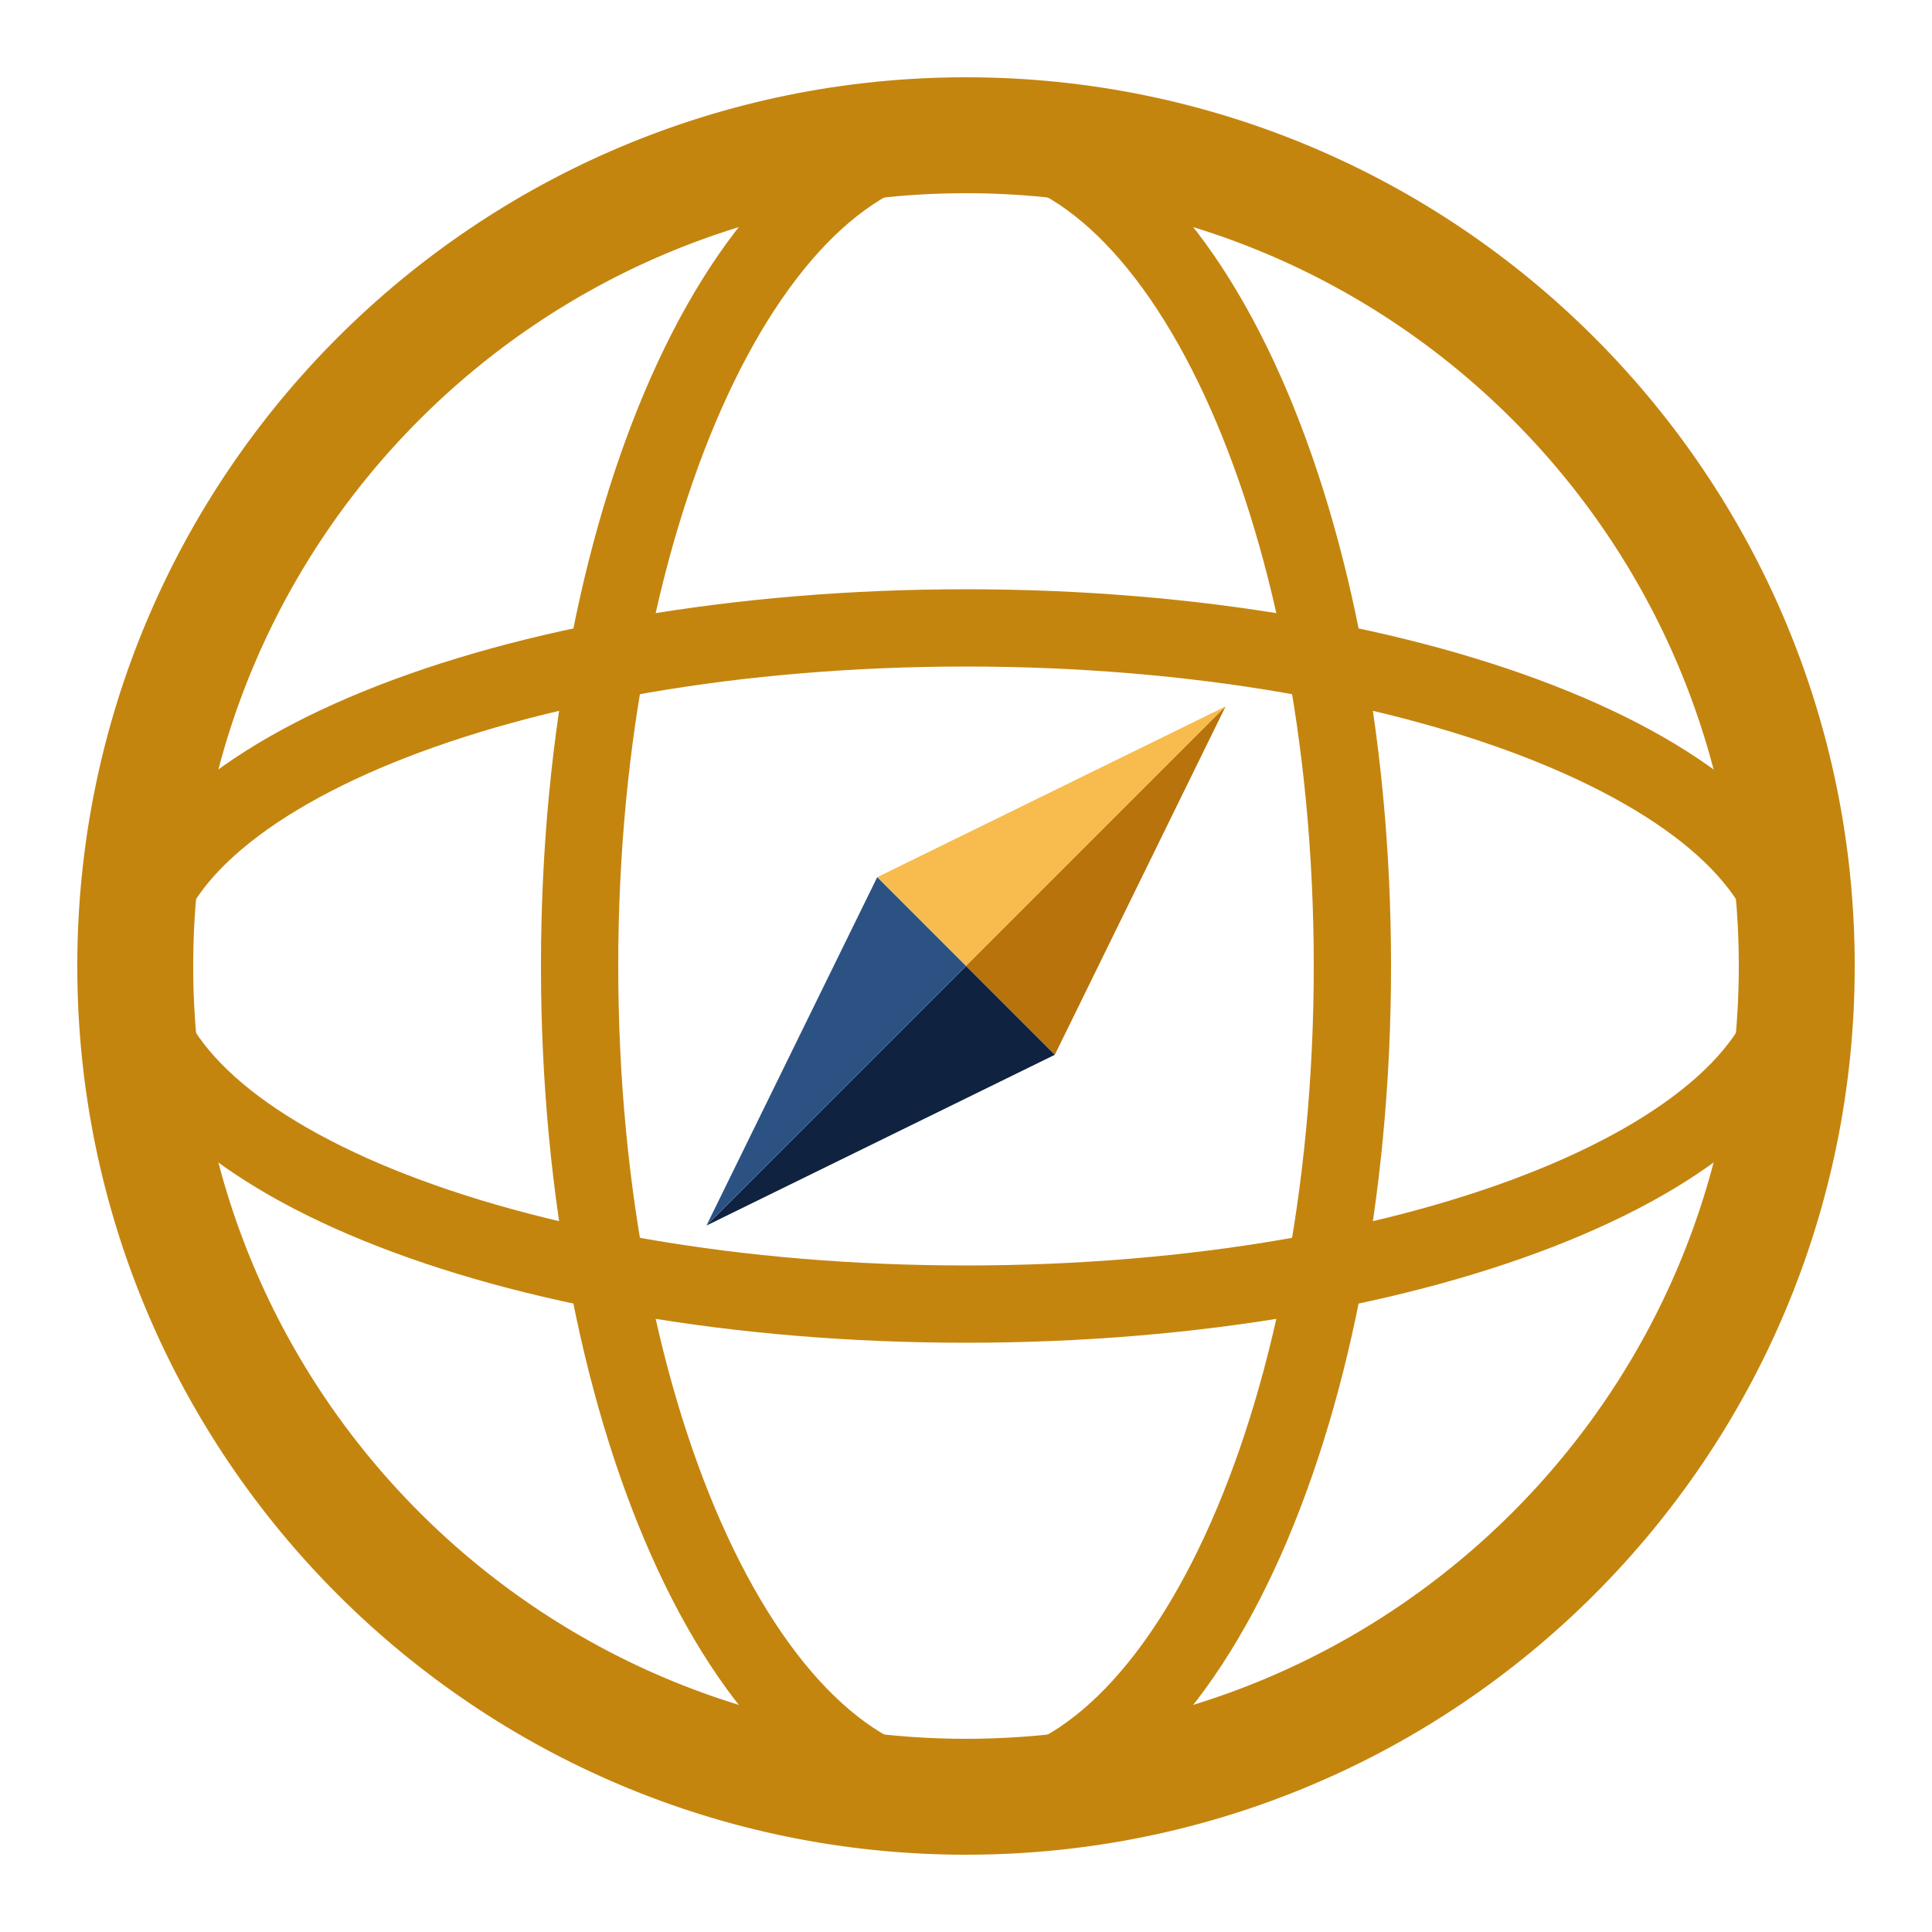
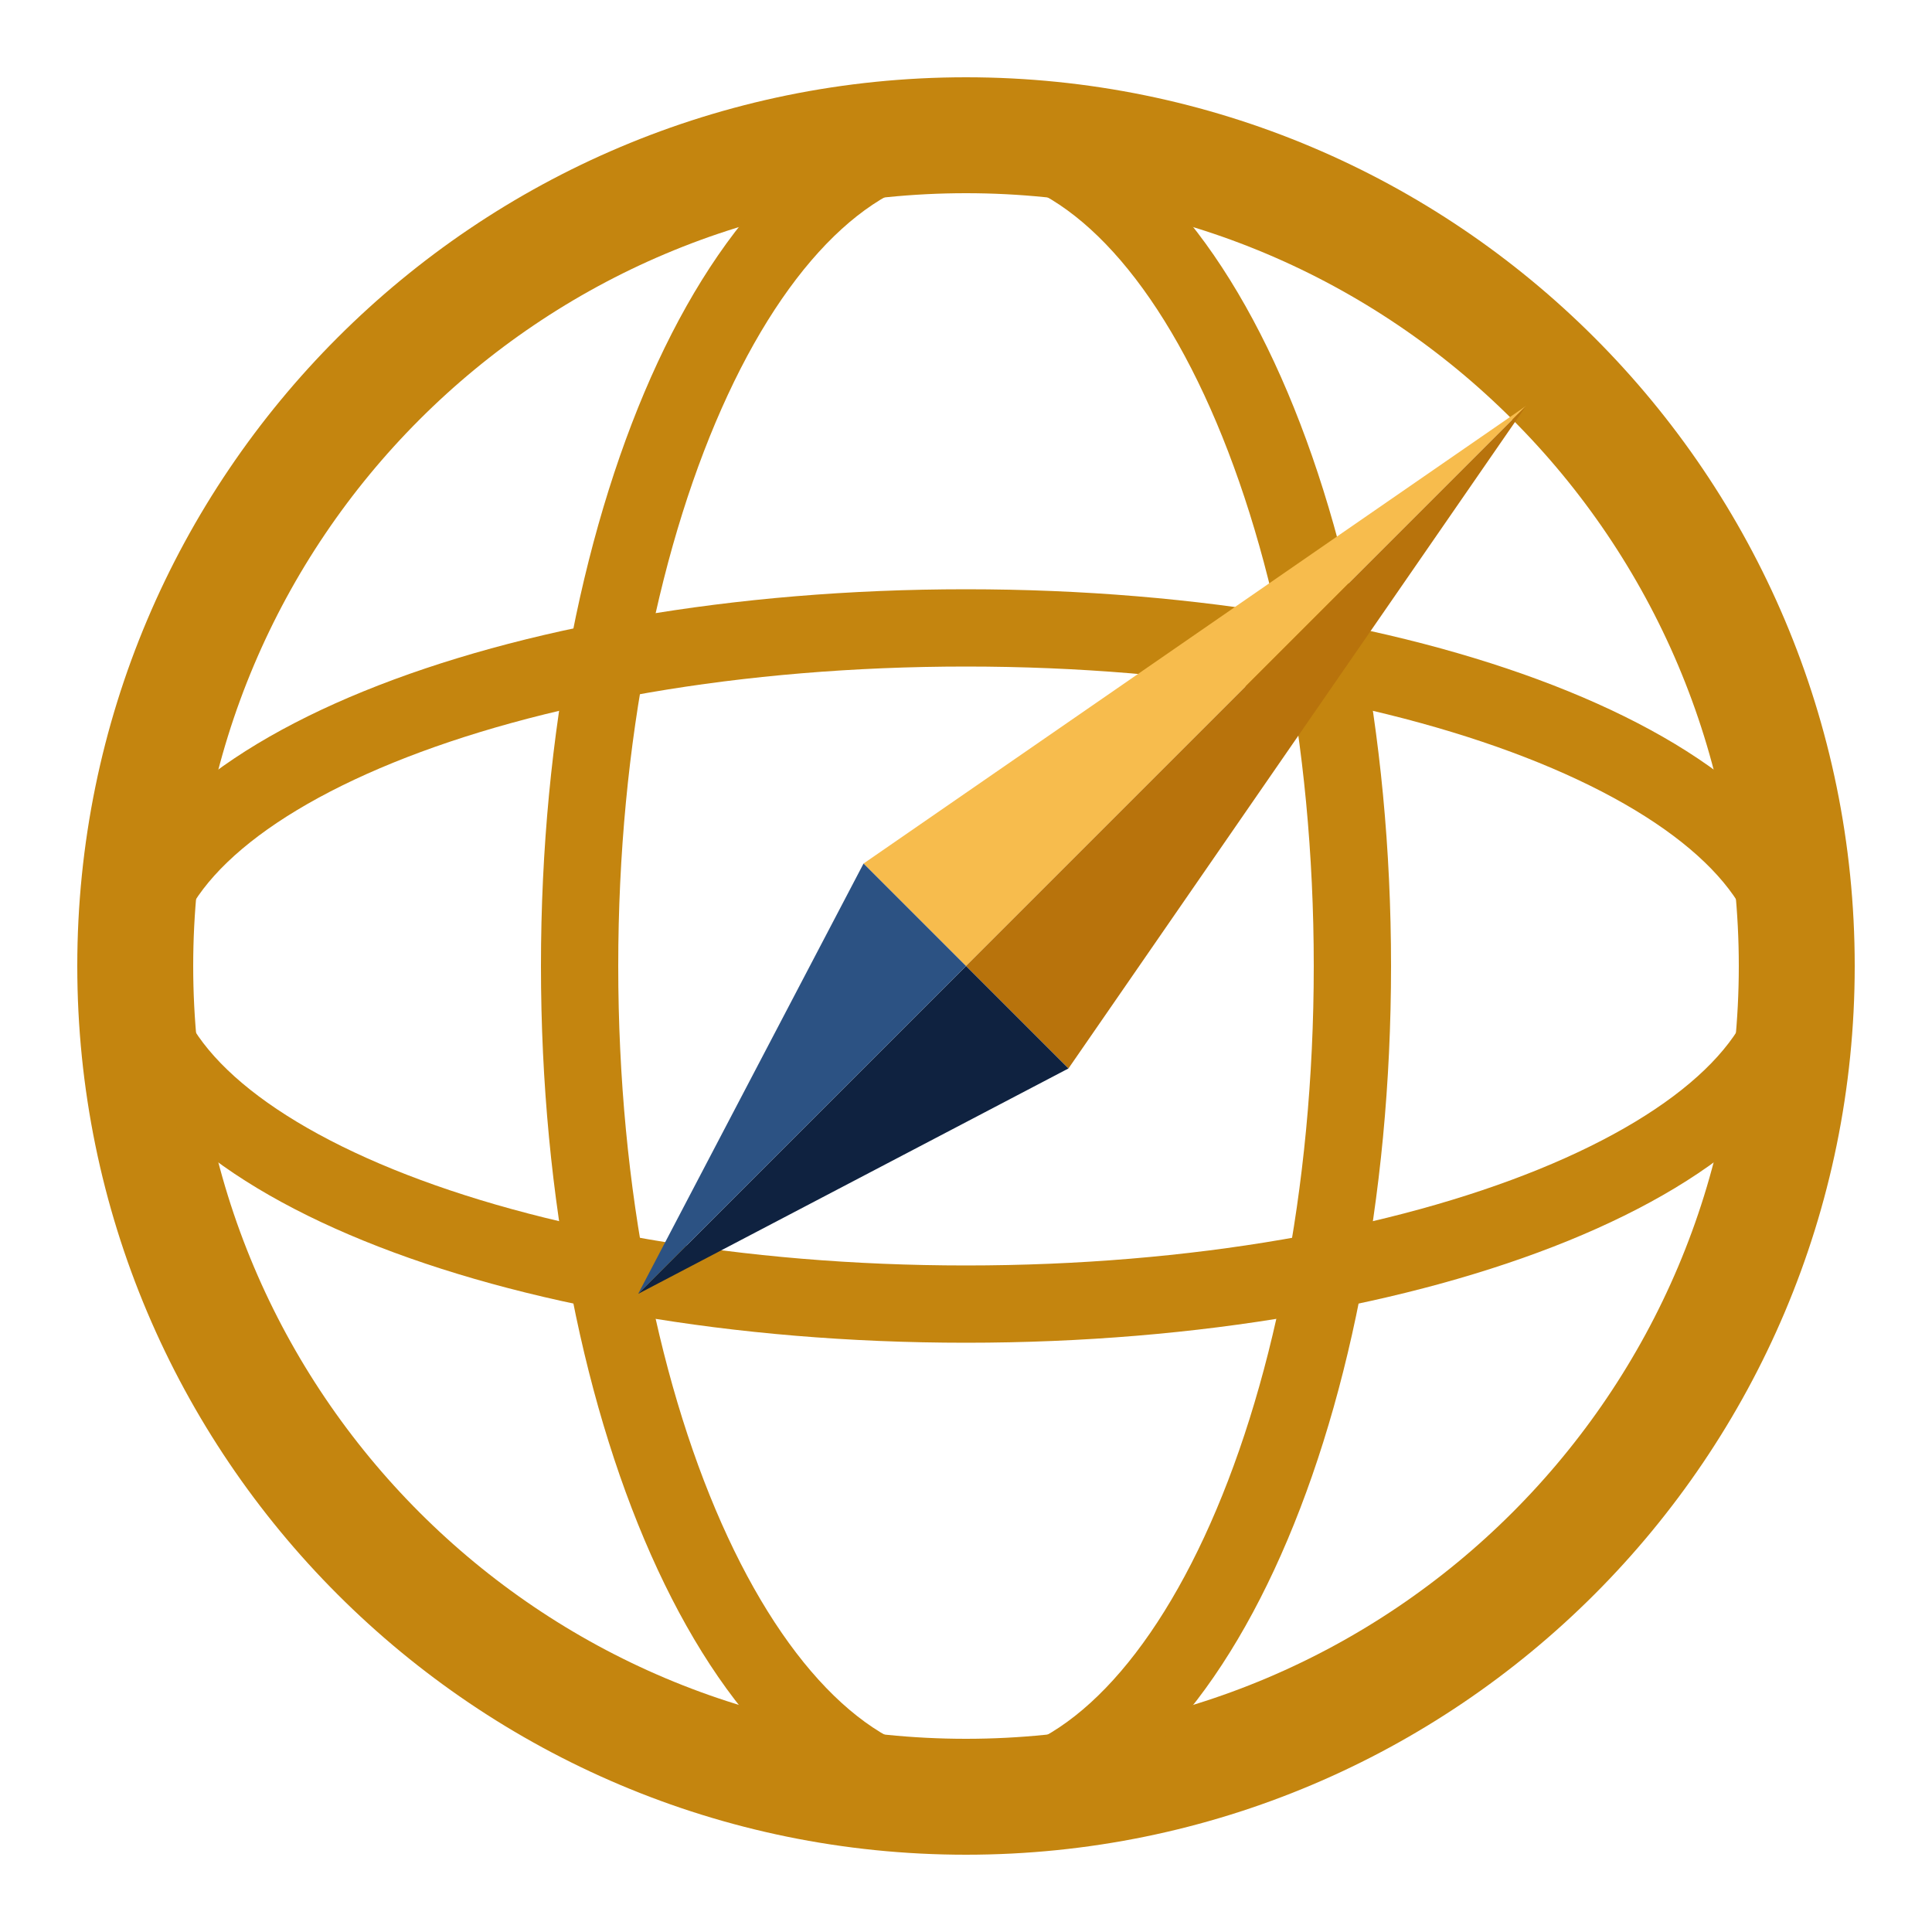
<svg xmlns="http://www.w3.org/2000/svg" viewBox="0 0 100 100" fill="none" stroke="#c4850f">
  <circle cx="50" cy="50" r="43" stroke-width="6" />
  <ellipse cx="50" cy="50" rx="20" ry="43" stroke-width="4" />
  <ellipse cx="50" cy="50" rx="43" ry="17.5" stroke-width="4" />
  <g transform="rotate(45 50 50)" stroke="none">
-     <path d="M50 31L43.5 50H50z" fill="#f7bc4d" />
-     <path d="M50 31L56.5 50H50z" fill="#b8730c" />
-     <path d="M50 69L56.5 50H50z" fill="#0f2240" />
-     <path d="M50 69L43.5 50H50z" fill="#2c5283" />
+     <path d="M50 9L42.5 50H50z" fill="#f7bc4d" />
+     <path d="M50 9L57.5 50H50z" fill="#b8730c" />
+     <path d="M50 74L57.5 50H50z" fill="#0f2240" />
+     <path d="M50 74L42.5 50H50z" fill="#2c5283" />
  </g>
</svg>
